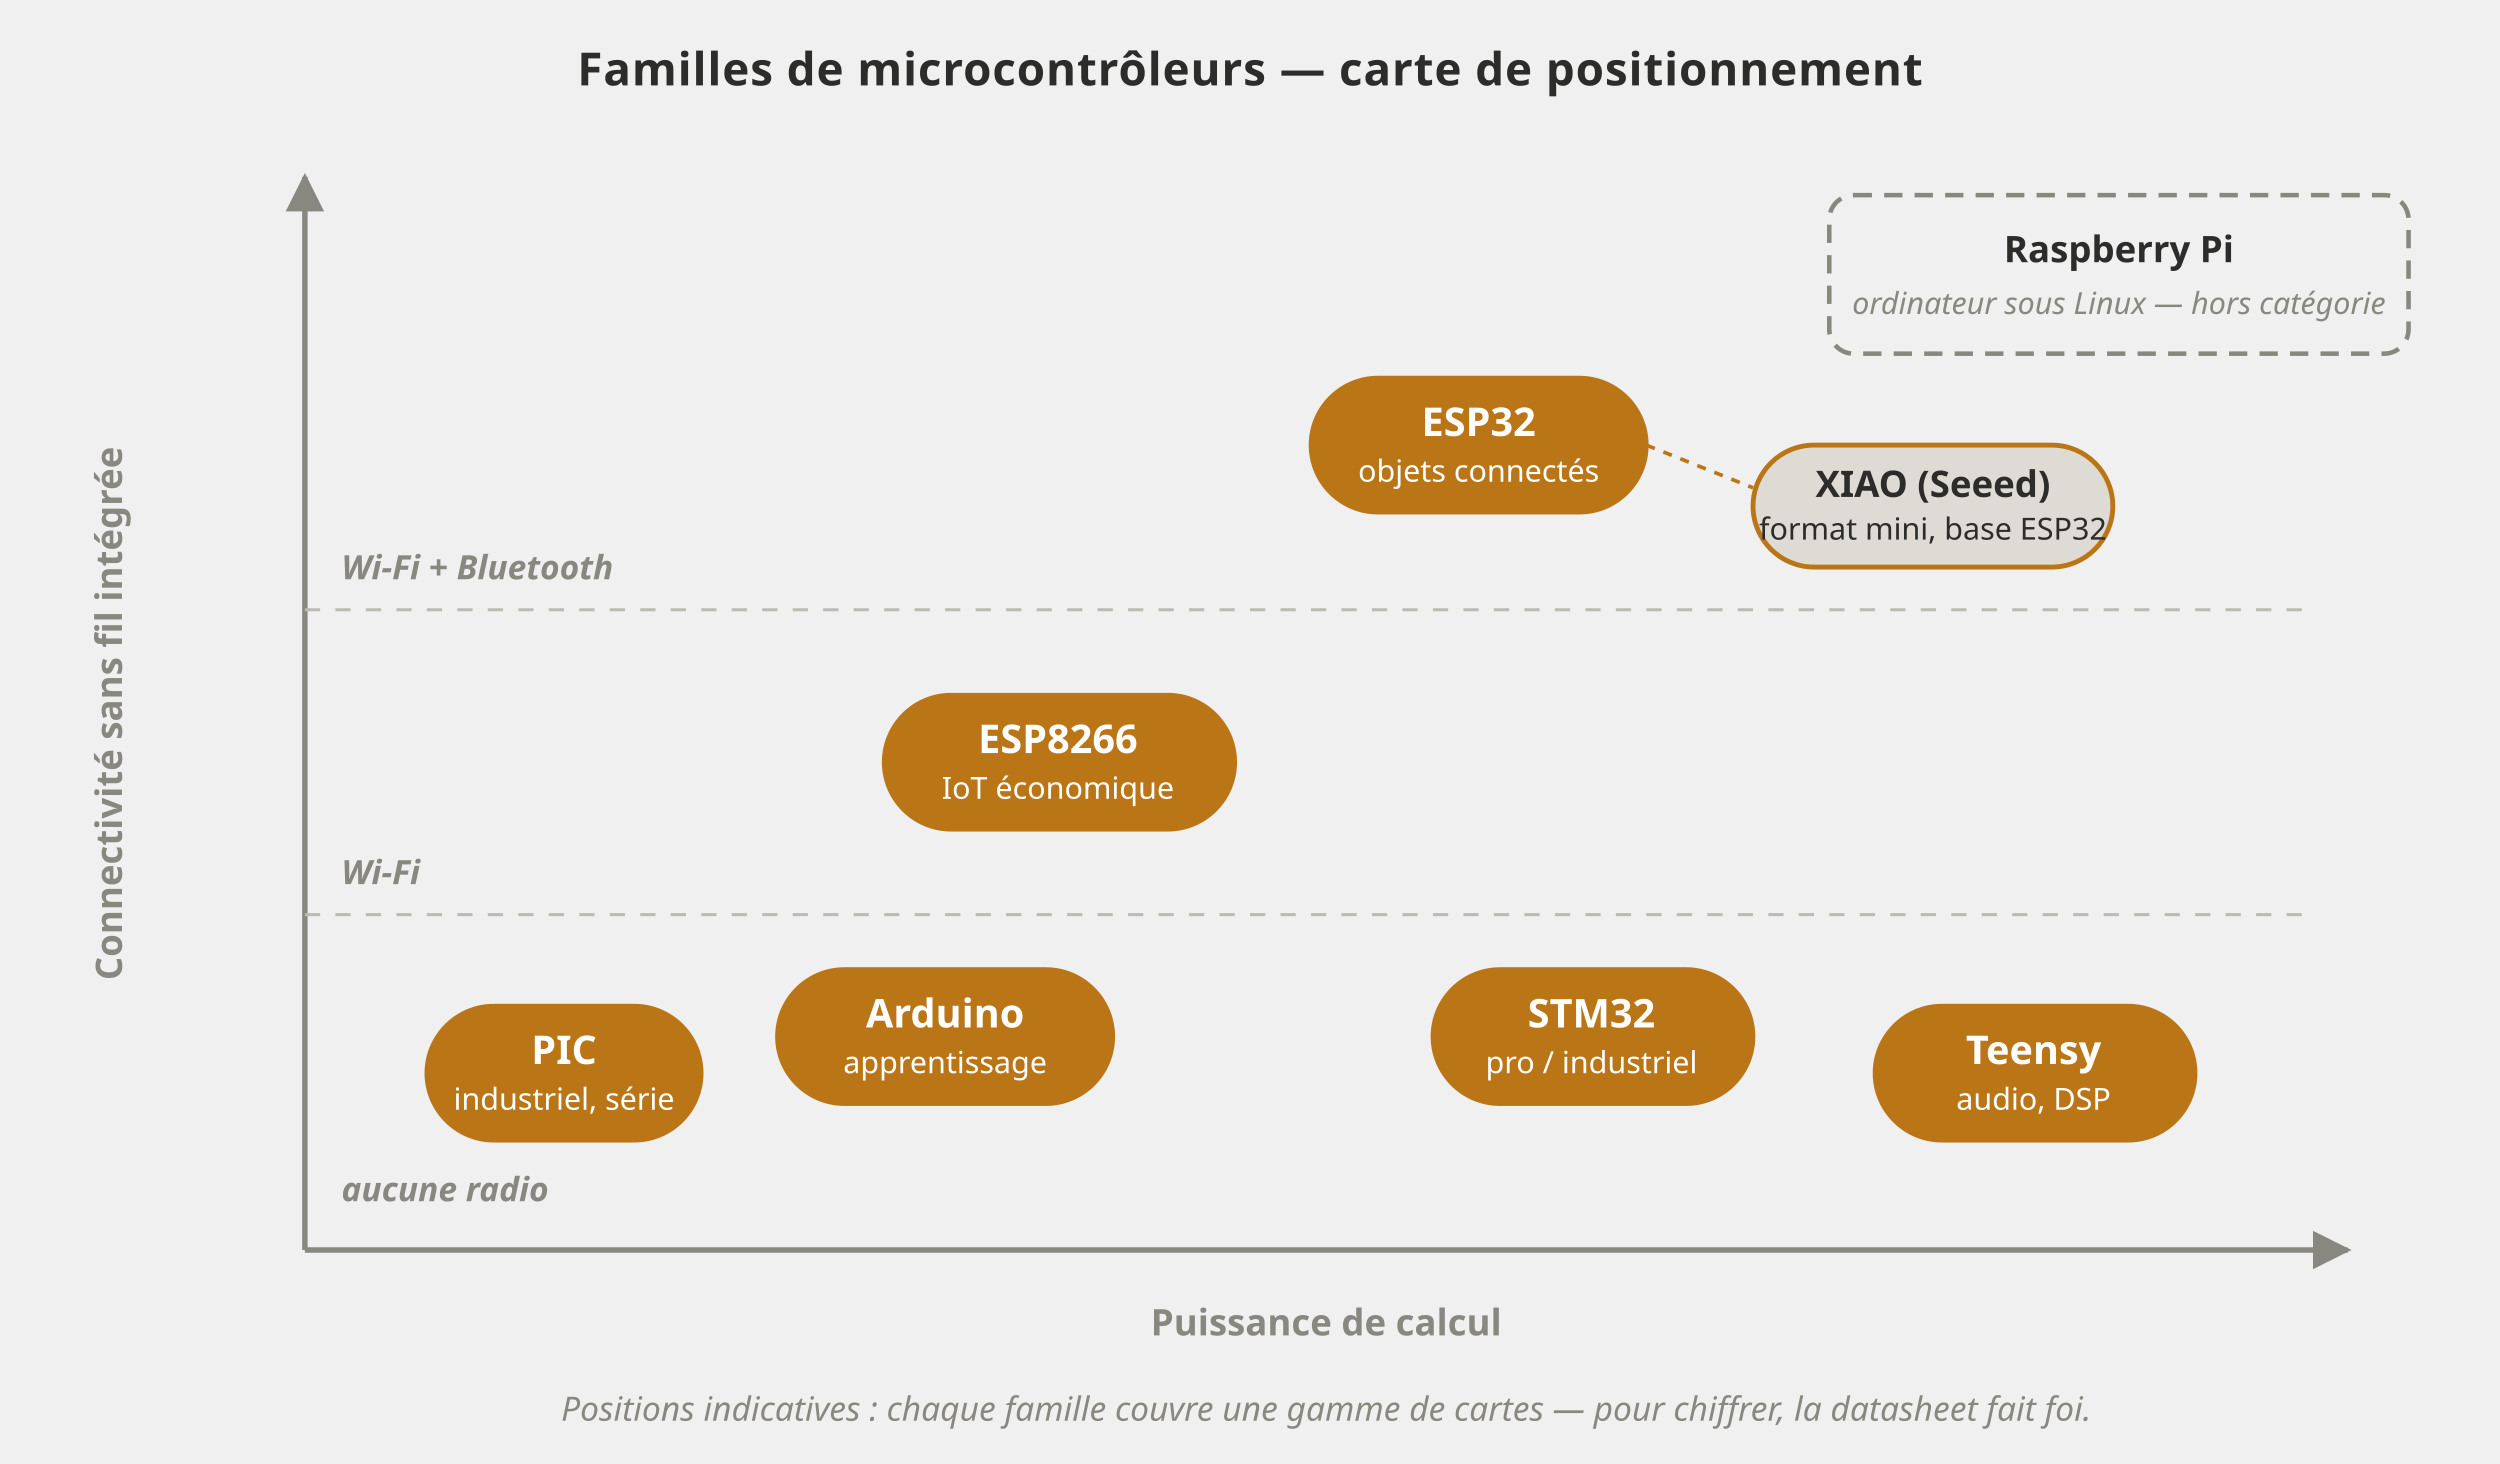
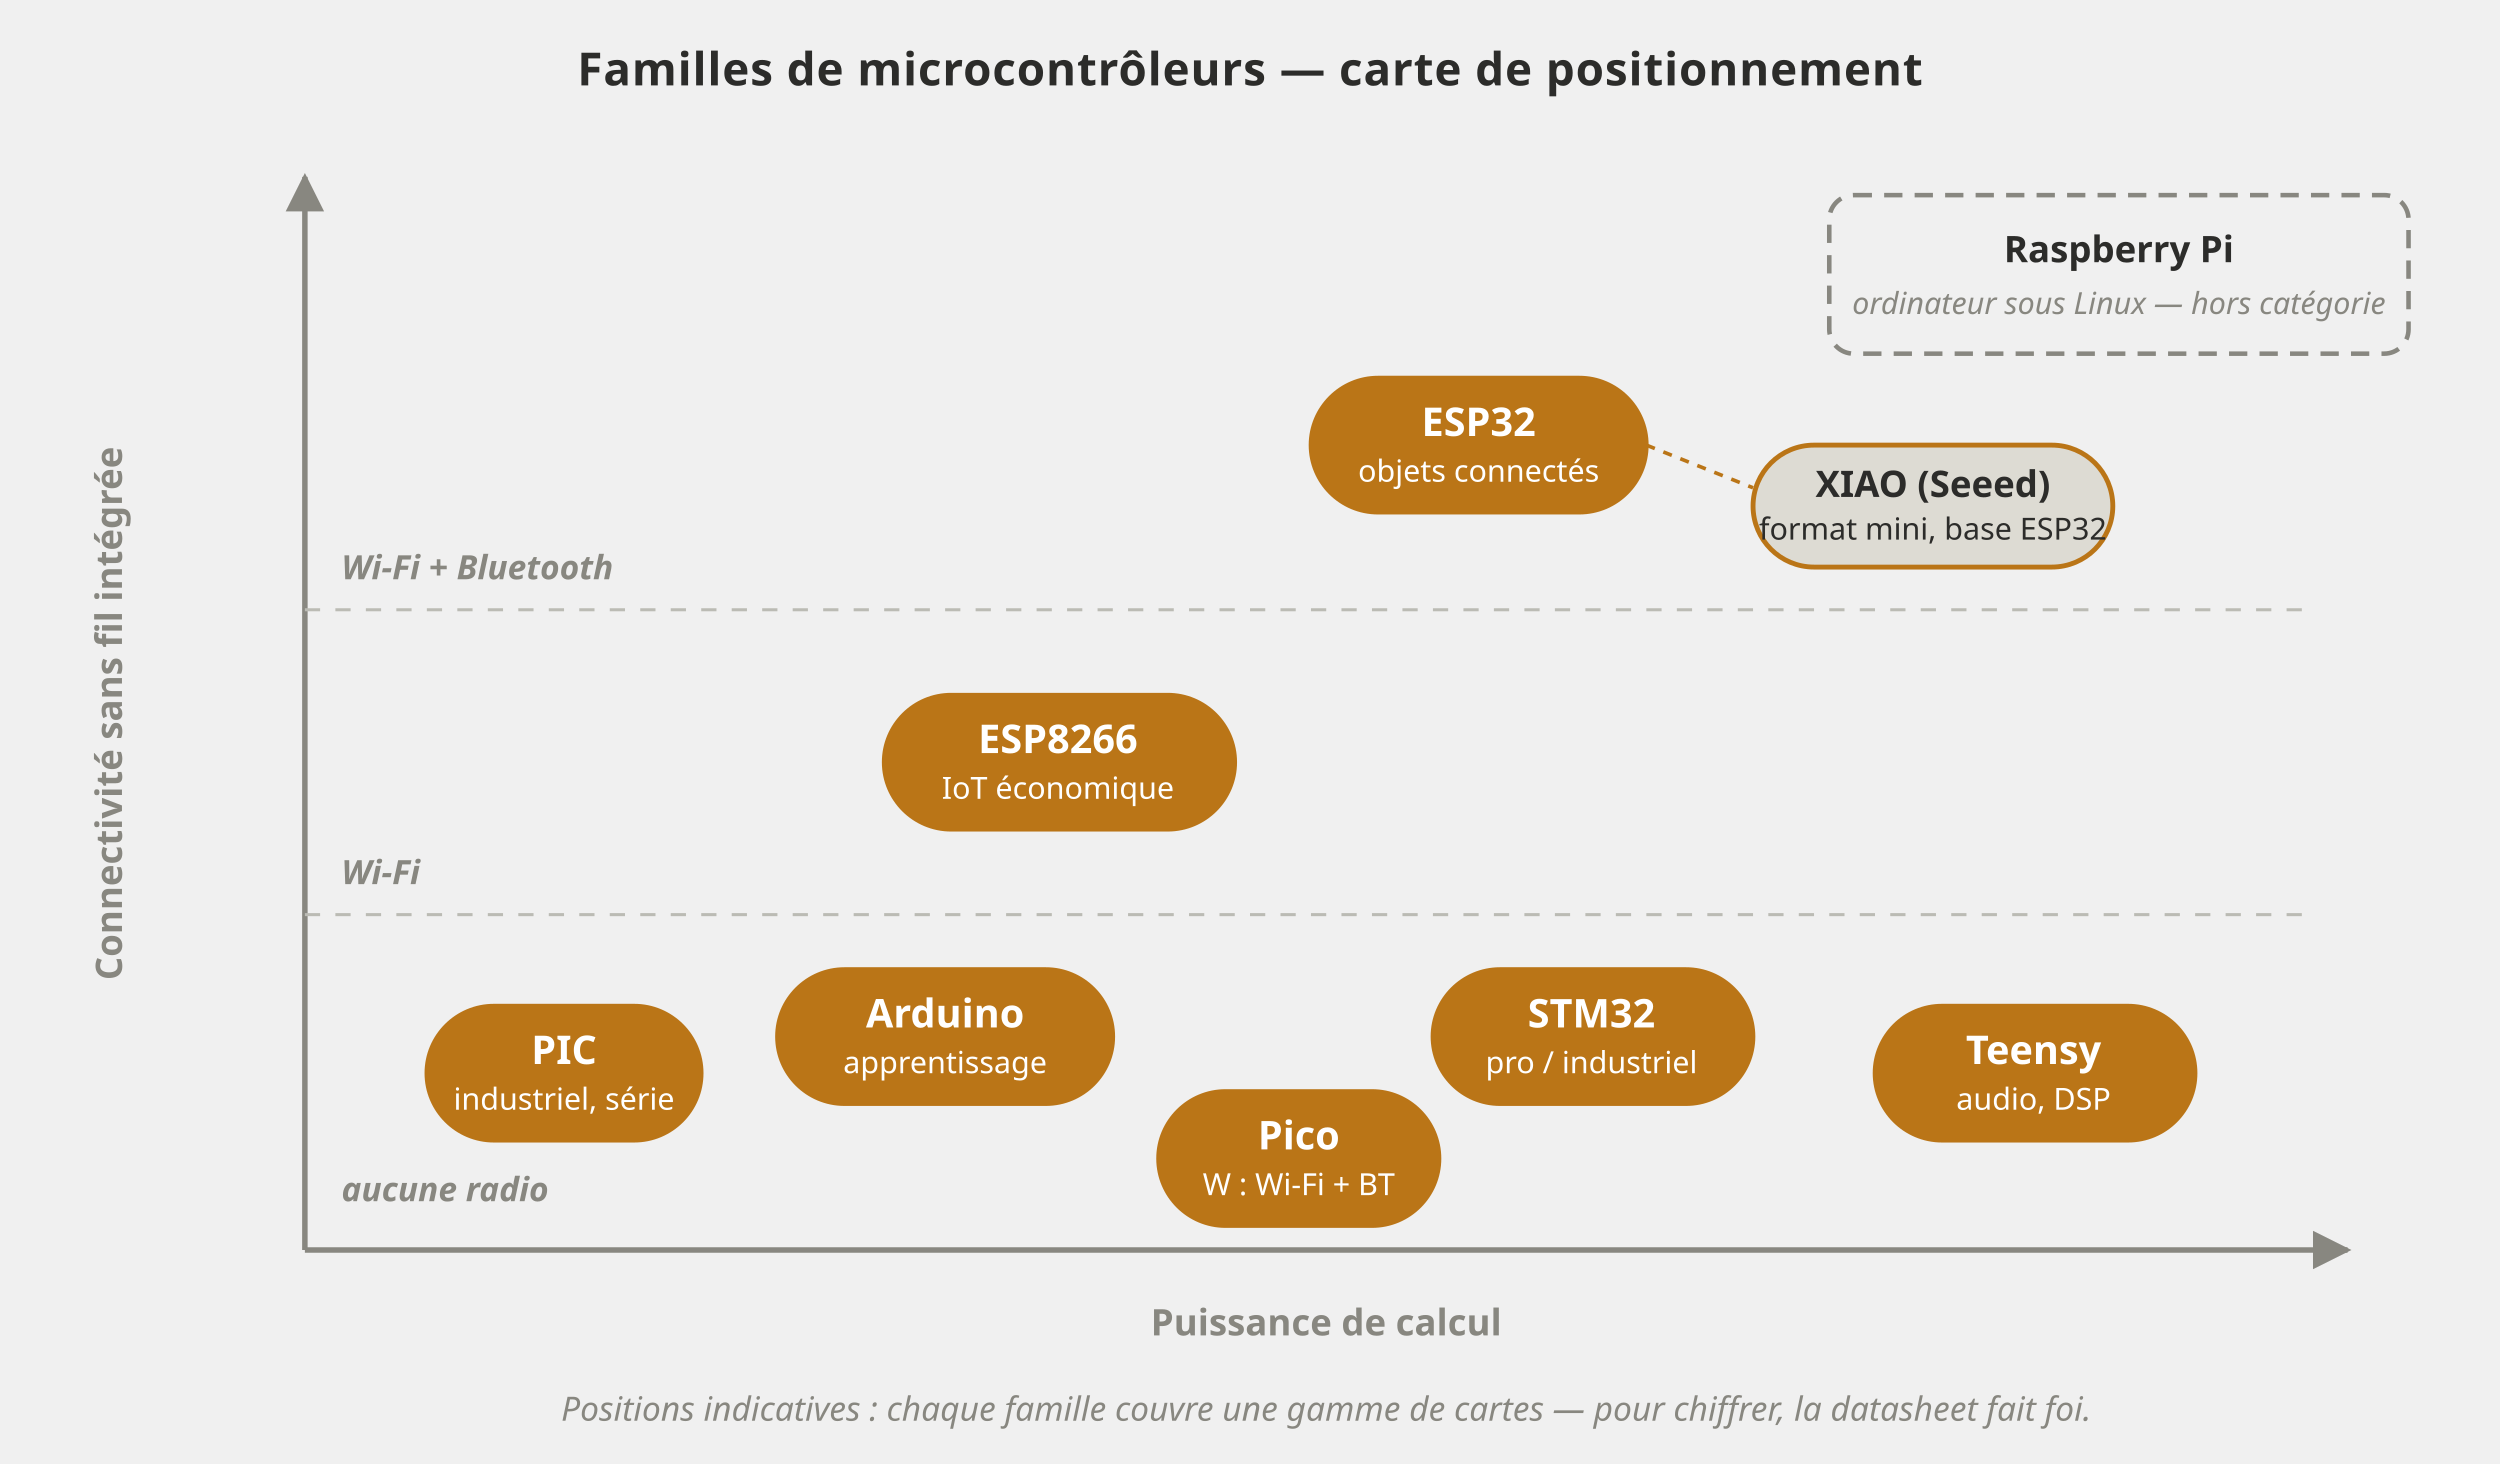
<svg xmlns="http://www.w3.org/2000/svg" viewBox="0 0 820 480" role="img" aria-labelledby="title desc">
  <defs>
    <style>
      .pt-title { font: 700 15px sans-serif; fill: #2C2C2A; letter-spacing: 0.3px; }
      .pt-axis { stroke: #888780; stroke-width: 1.8; fill: none; }
      .pt-axis-label { font: 600 12px sans-serif; fill: #888780; }
      .pt-band { stroke: #BBBBB4; stroke-width: 1; stroke-dasharray: 5 5; fill: none; }
      .pt-band-label { font: italic 600 11px sans-serif; fill: #888780; }
      .pt-mcu { fill: #BA7517; stroke: #BA7517; stroke-width: 1.5; }
      .pt-mcu-text { font: 700 13px sans-serif; fill: #FFFFFF; }
      .pt-mcu-sub { font: 400 10px sans-serif; fill: #FFFFFF; }
      .pt-mini { fill: #DDDBD3; stroke: #BA7517; stroke-width: 1.6; }
      .pt-mini-text { font: 700 12px sans-serif; fill: #2C2C2A; }
      .pt-mini-sub { font: 400 10px sans-serif; fill: #2C2C2A; }
      .pt-link { stroke: #BA7517; stroke-width: 1.2; stroke-dasharray: 3 3; fill: none; }
      .pt-sbc { fill: none; stroke: #888780; stroke-width: 1.5; stroke-dasharray: 6 4; }
      .pt-sbc-text { font: 700 12px sans-serif; fill: #2C2C2A; }
      .pt-sbc-sub { font: italic 400 10px sans-serif; fill: #888780; }
      .pt-arrow { fill: #888780; }
      .pt-foot { font: italic 400 11px sans-serif; fill: #888780; }
      @media (prefers-color-scheme: dark) {
        .pt-title { fill: #F1EFE8; }
        .pt-axis { stroke: #BBBBBB; }
        .pt-axis-label { fill: #BBBBBB; }
        .pt-band { stroke: #5A5A57; }
        .pt-band-label { fill: #BBBBBB; }
        .pt-mcu { fill: #BA7517; stroke: #EF9F27; }
        .pt-mini { fill: #4A4A48; stroke: #EF9F27; }
        .pt-mini-text { fill: #F1EFE8; }
        .pt-mini-sub { fill: #F1EFE8; }
        .pt-link { stroke: #EF9F27; }
        .pt-sbc { stroke: #BBBBBB; }
        .pt-sbc-text { fill: #F1EFE8; }
        .pt-sbc-sub { fill: #BBBBBB; }
        .pt-arrow { fill: #BBBBBB; }
        .pt-foot { fill: #BBBBBB; }
      }
    </style>
    <marker id="pt-ar" viewBox="0 0 10 10" refX="9" refY="5" markerWidth="7" markerHeight="7" orient="auto">
      <path d="M0,0 L10,5 L0,10 Z" class="pt-arrow" />
    </marker>
  </defs>
  <text x="410" y="28" text-anchor="middle" class="pt-title">Familles de microcontrôleurs — carte de positionnement</text>
  <line x1="100" y1="410" x2="770" y2="410" class="pt-axis" marker-end="url(#pt-ar)" />
  <text x="435" y="438" text-anchor="middle" class="pt-axis-label">Puissance de calcul</text>
  <line x1="100" y1="410" x2="100" y2="58" class="pt-axis" marker-end="url(#pt-ar)" />
  <text x="40" y="234" text-anchor="middle" transform="rotate(-90 40 234)" class="pt-axis-label">Connectivité sans fil intégrée</text>
  <line x1="100" y1="300" x2="760" y2="300" class="pt-band" />
  <line x1="100" y1="200" x2="760" y2="200" class="pt-band" />
  <text x="112" y="394" text-anchor="start" class="pt-band-label">aucune radio</text>
  <text x="112" y="290" text-anchor="start" class="pt-band-label">Wi-Fi</text>
  <text x="112" y="190" text-anchor="start" class="pt-band-label">Wi-Fi + Bluetooth</text>
  <rect x="140" y="330" width="90" height="44" rx="22" class="pt-mcu" />
  <text x="185" y="349" text-anchor="middle" class="pt-mcu-text">PIC</text>
  <text x="185" y="364" text-anchor="middle" class="pt-mcu-sub">industriel, série</text>
  <rect x="255" y="318" width="110" height="44" rx="22" class="pt-mcu" />
  <text x="310" y="337" text-anchor="middle" class="pt-mcu-text">Arduino</text>
  <text x="310" y="352" text-anchor="middle" class="pt-mcu-sub">apprentissage</text>
+   <rect x="380" y="358" width="92" height="44" rx="22" class="pt-mcu" />
+   <text x="426" y="377" text-anchor="middle" class="pt-mcu-text">Pico</text>
+   <text x="426" y="392" text-anchor="middle" class="pt-mcu-sub">W : Wi-Fi + BT</text>
  <rect x="470" y="318" width="105" height="44" rx="22" class="pt-mcu" />
  <text x="522" y="337" text-anchor="middle" class="pt-mcu-text">STM32</text>
  <text x="522" y="352" text-anchor="middle" class="pt-mcu-sub">pro / industriel</text>
  <rect x="615" y="330" width="105" height="44" rx="22" class="pt-mcu" />
  <text x="667" y="349" text-anchor="middle" class="pt-mcu-text">Teensy</text>
  <text x="667" y="364" text-anchor="middle" class="pt-mcu-sub">audio, DSP</text>
  <rect x="290" y="228" width="115" height="44" rx="22" class="pt-mcu" />
  <text x="347" y="247" text-anchor="middle" class="pt-mcu-text">ESP8266</text>
  <text x="347" y="262" text-anchor="middle" class="pt-mcu-sub">IoT économique</text>
  <rect x="430" y="124" width="110" height="44" rx="22" class="pt-mcu" />
  <text x="485" y="143" text-anchor="middle" class="pt-mcu-text">ESP32</text>
  <text x="485" y="158" text-anchor="middle" class="pt-mcu-sub">objets connectés</text>
  <rect x="575" y="146" width="118" height="40" rx="20" class="pt-mini" />
  <text x="634" y="163" text-anchor="middle" class="pt-mini-text">XIAO (Seeed)</text>
  <text x="634" y="177" text-anchor="middle" class="pt-mini-sub">format mini, base ESP32</text>
  <line x1="540" y1="146" x2="575" y2="160" class="pt-link" />
  <rect x="600" y="64" width="190" height="52" rx="8" class="pt-sbc" />
  <text x="695" y="86" text-anchor="middle" class="pt-sbc-text">Raspberry Pi</text>
  <text x="695" y="103" text-anchor="middle" class="pt-sbc-sub">ordinateur sous Linux — hors catégorie</text>
  <text x="435" y="466" text-anchor="middle" class="pt-foot">Positions indicatives : chaque famille couvre une gamme de cartes — pour chiffrer, la datasheet fait foi.</text>
</svg>
